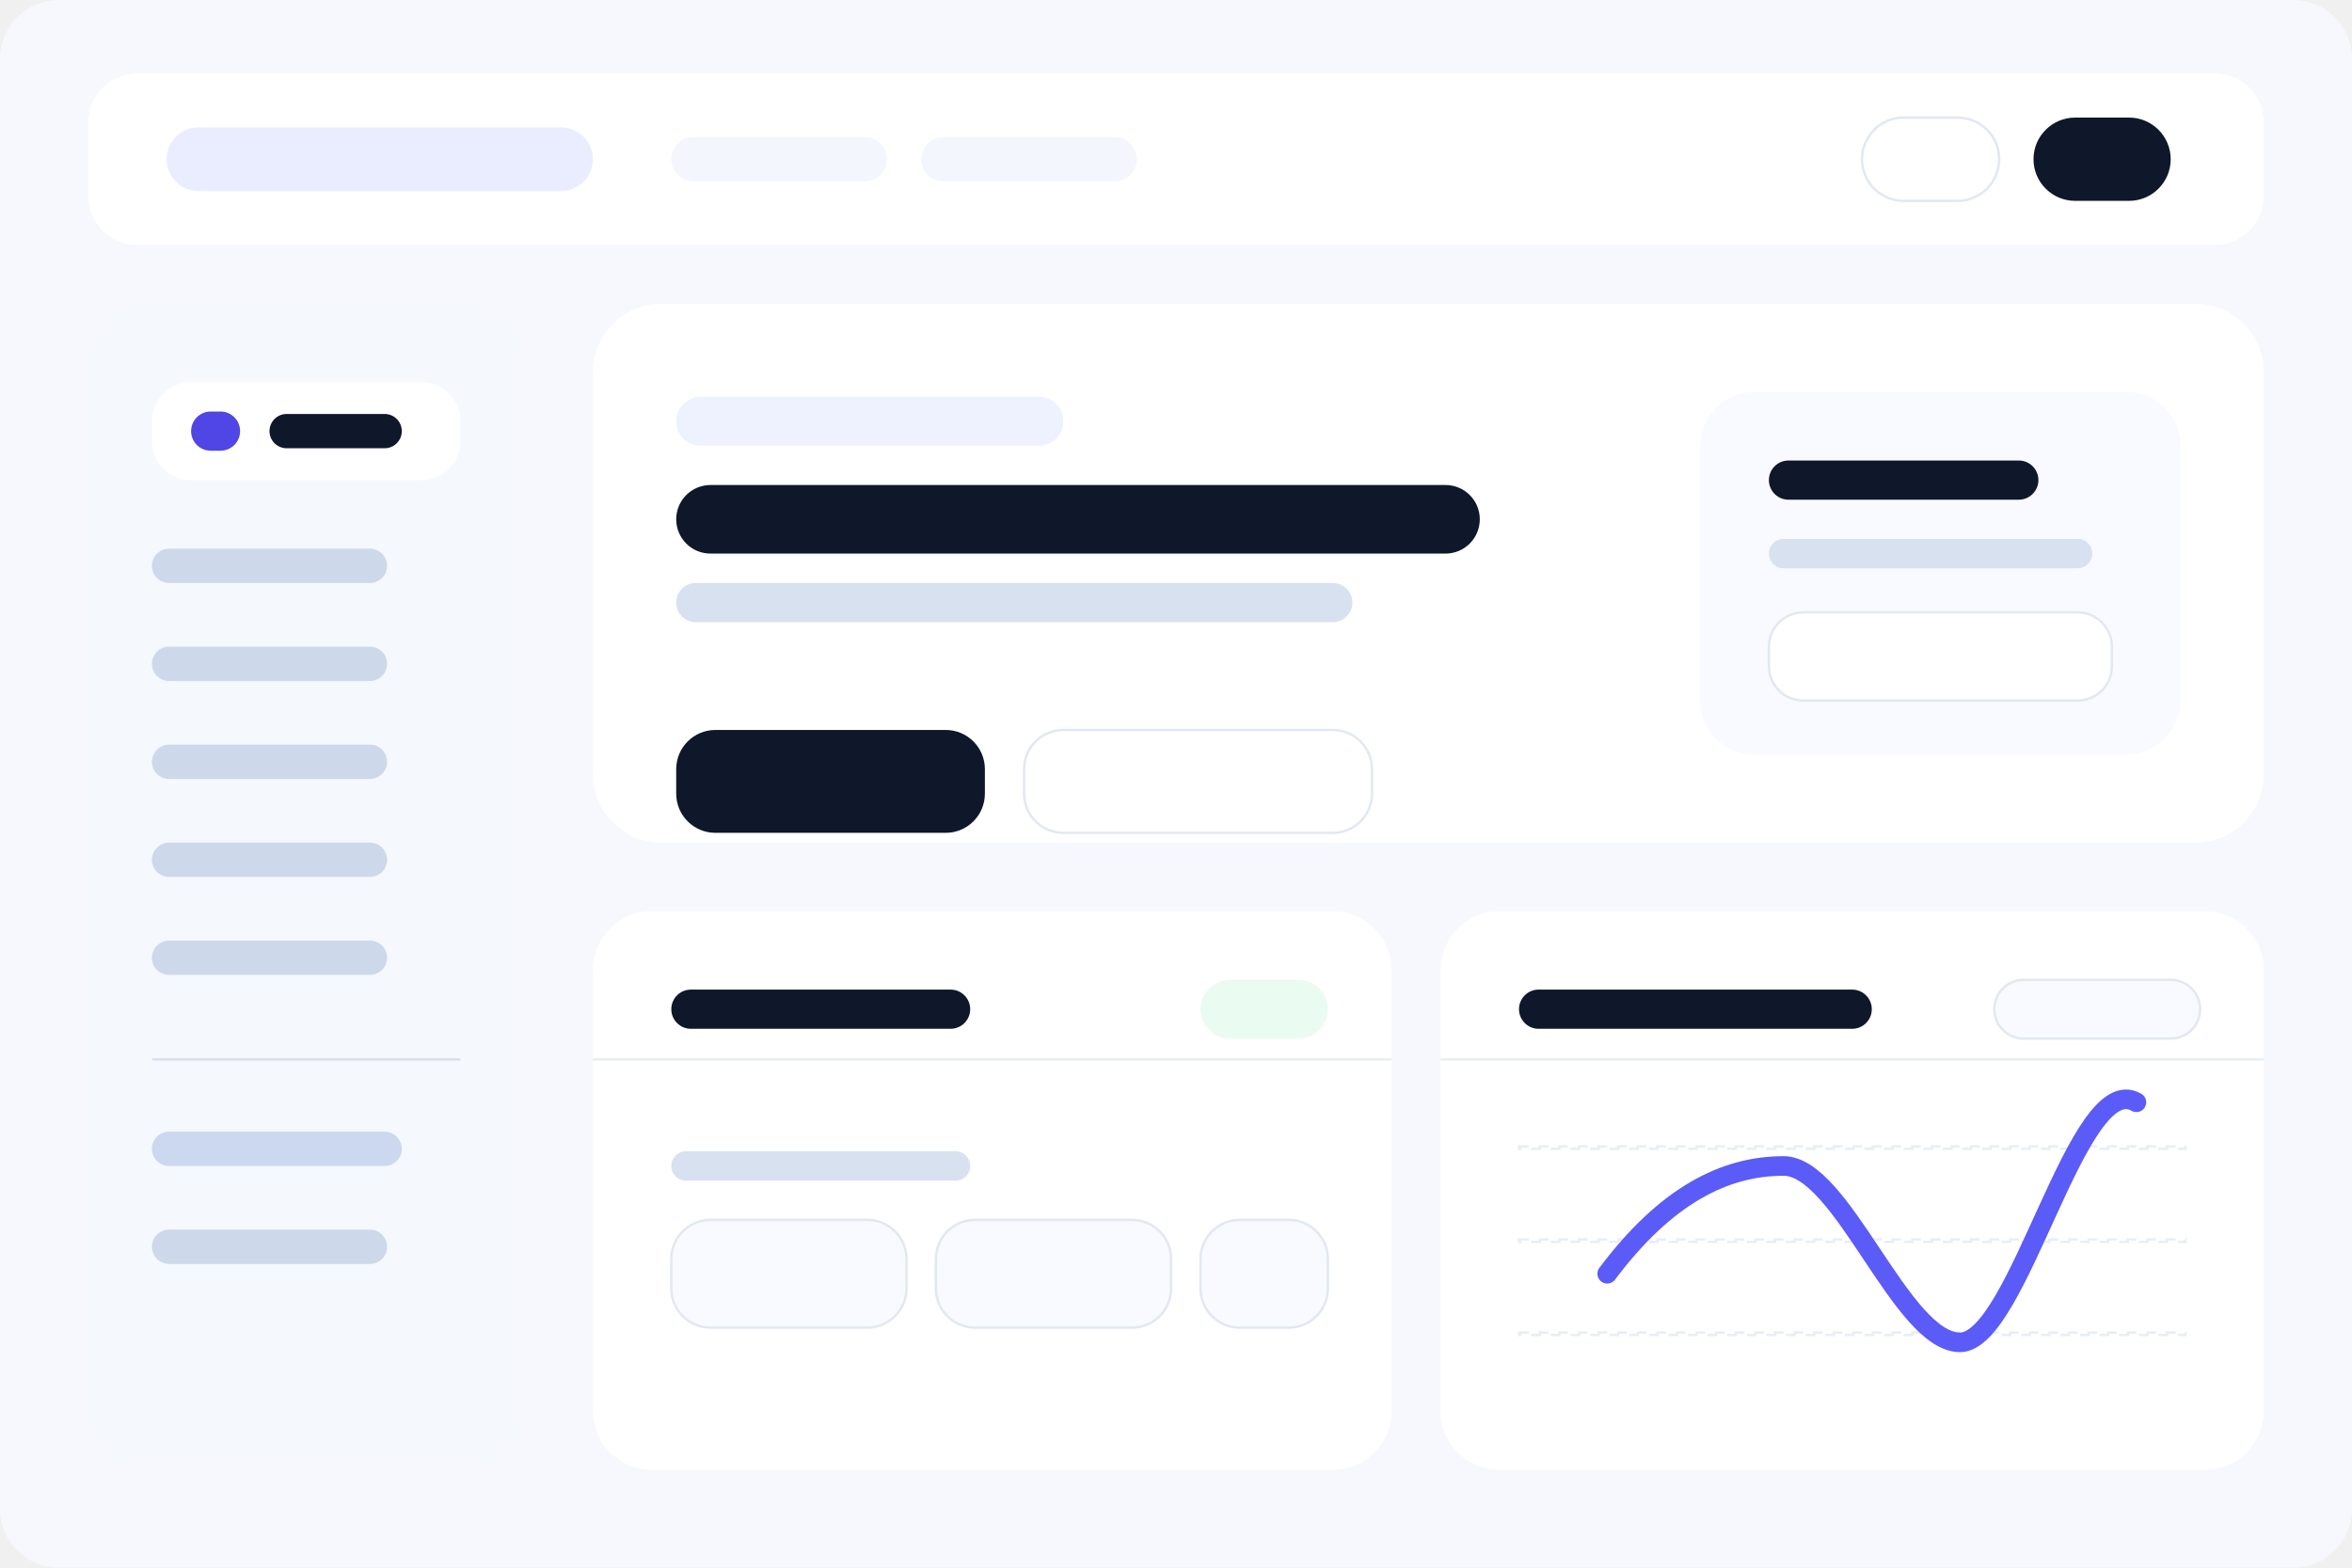
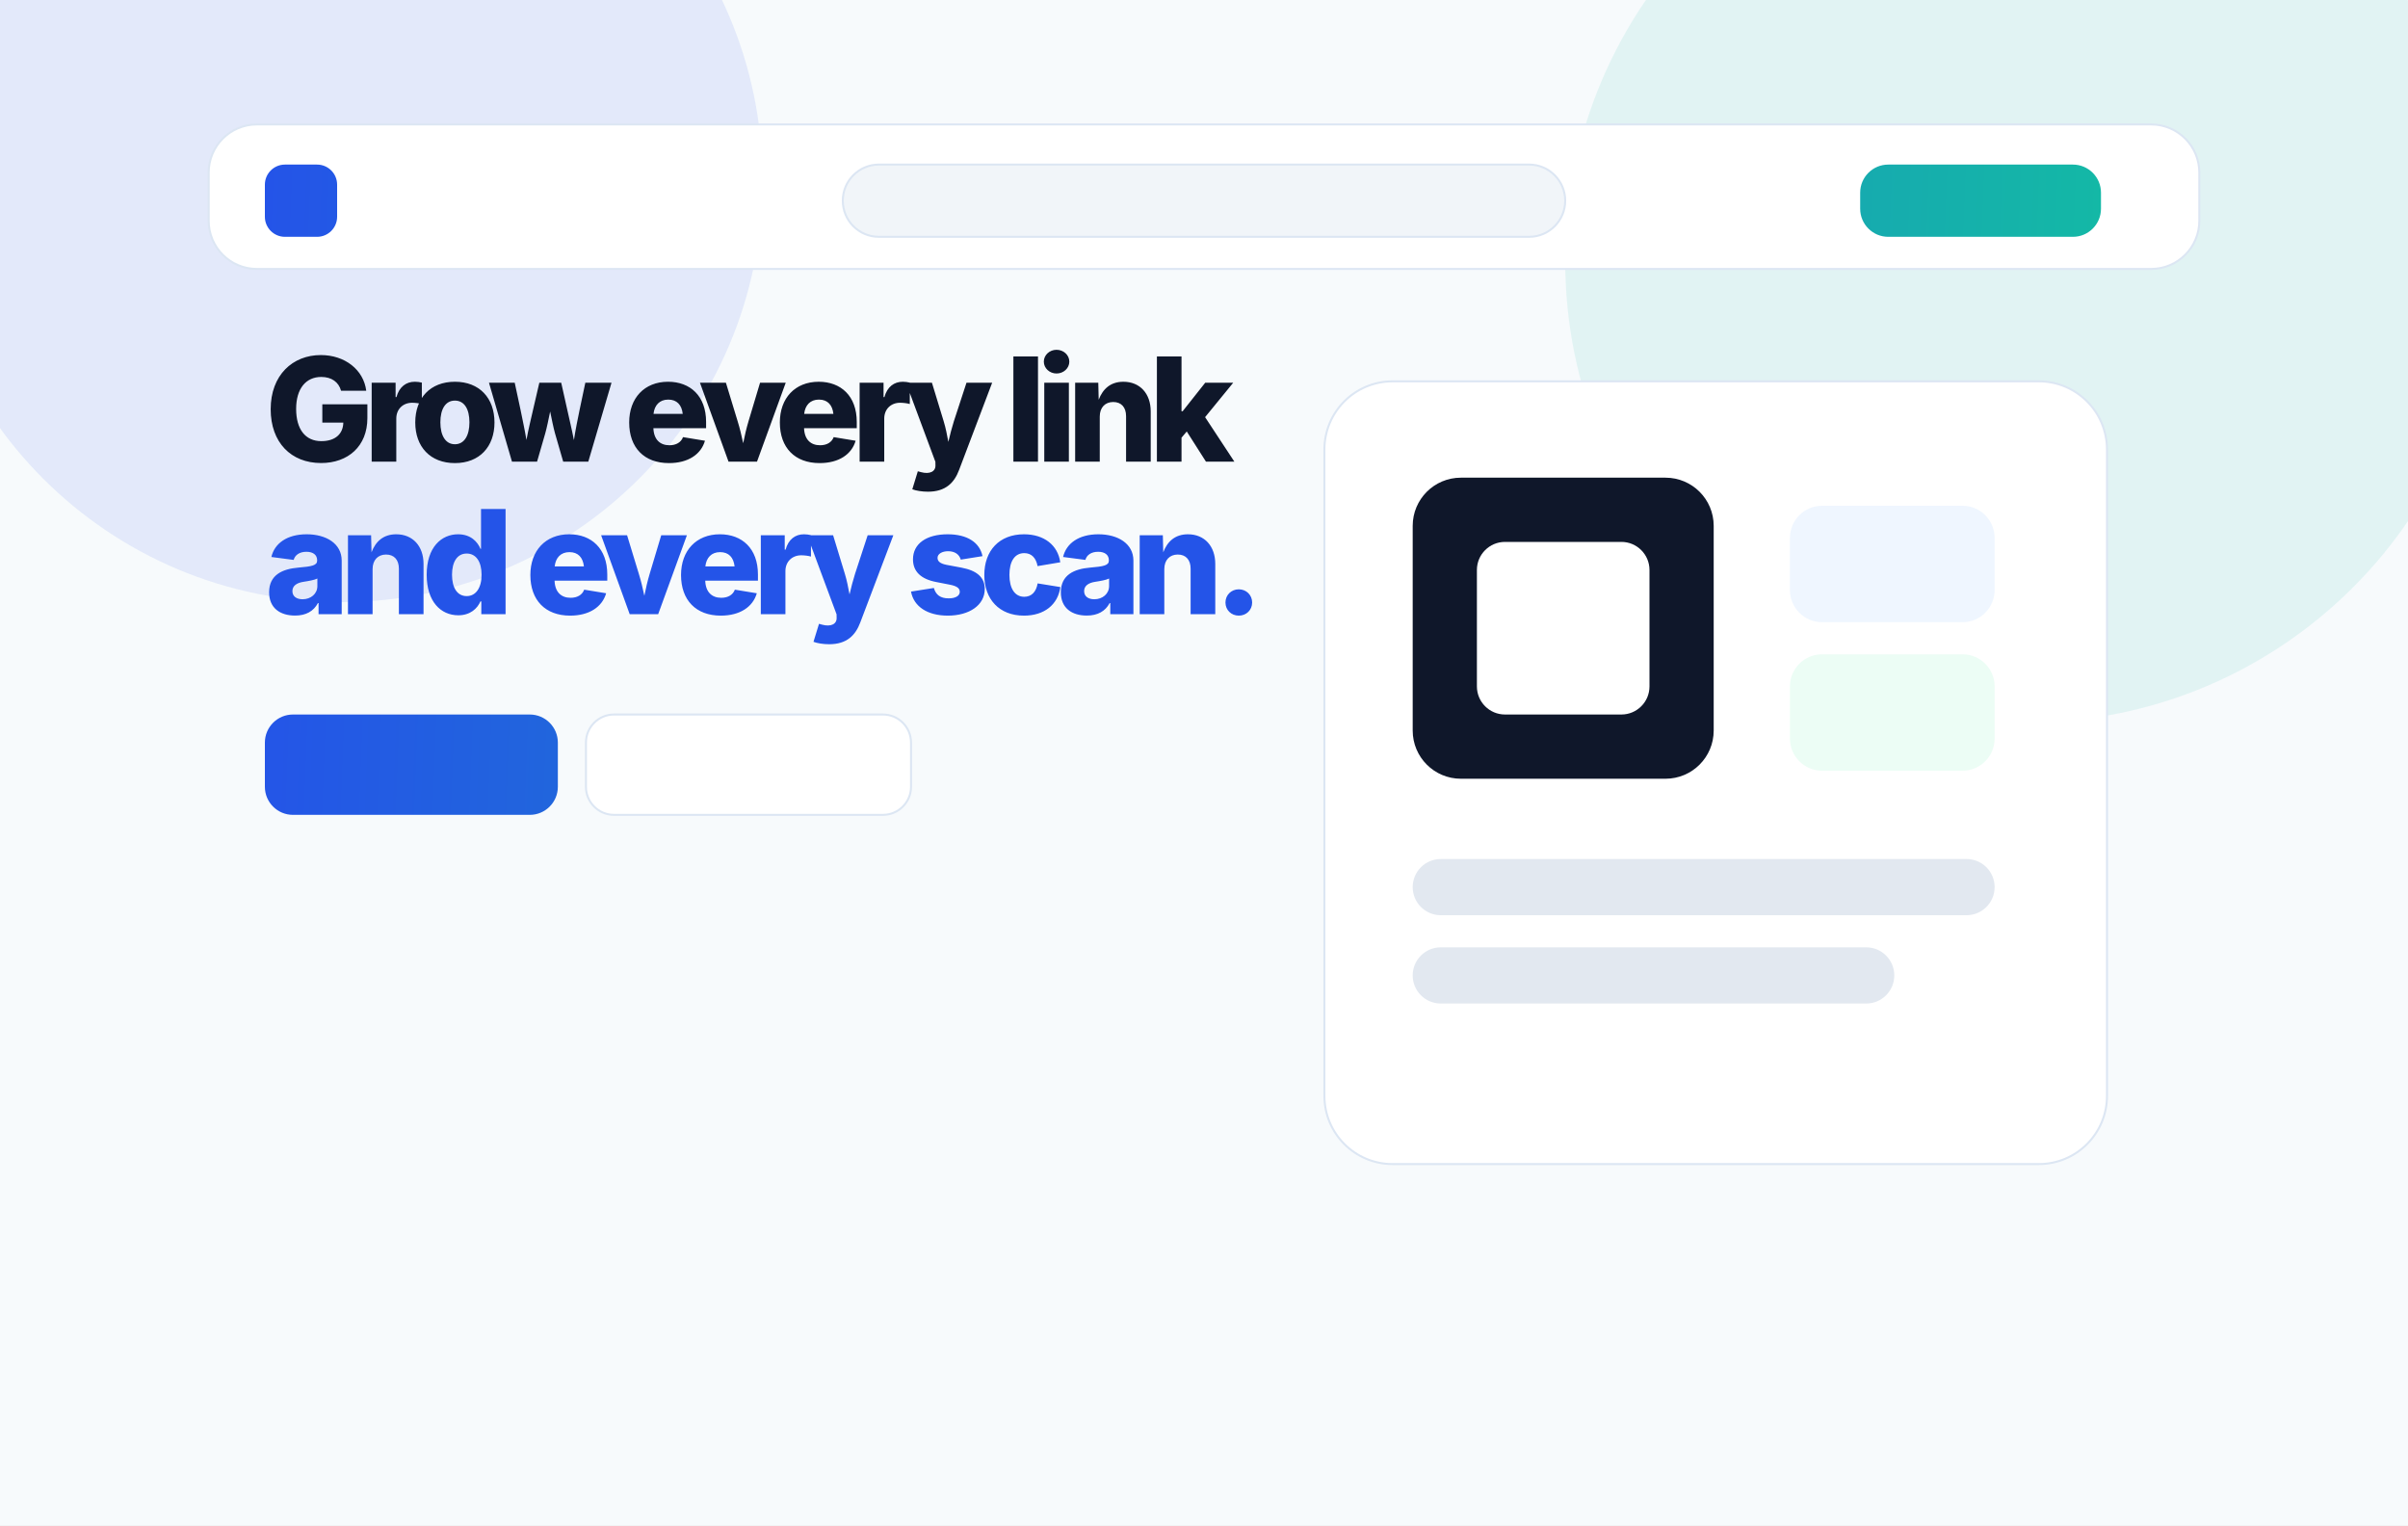
- <svg xmlns="http://www.w3.org/2000/svg" width="960" height="640" viewBox="0 0 960 640" fill="none">
-   <rect width="960" height="640" rx="24" fill="#F6F8FD" />
-   <rect x="36" y="30" width="888" height="70" rx="20" fill="#FFFFFF" />
-   <rect x="68" y="52" width="174" height="26" rx="13" fill="#E9EDFF" />
-   <rect x="274" y="56" width="88" height="18" rx="9" fill="#F3F6FC" />
-   <rect x="376" y="56" width="88" height="18" rx="9" fill="#F3F6FC" />
-   <rect x="760" y="48" width="56" height="34" rx="17" fill="#FFFFFF" stroke="#E2E8F3" />
-   <rect x="830" y="48" width="56" height="34" rx="17" fill="#0F172A" />
-   <rect x="36" y="124" width="178" height="476" rx="24" fill="#F5F8FD" />
-   <rect x="62" y="156" width="126" height="40" rx="16" fill="#FFFFFF" />
-   <rect x="78" y="168" width="20" height="16" rx="8" fill="#4F46E5" />
-   <rect x="110" y="169" width="54" height="14" rx="7" fill="#0F172A" />
-   <rect x="62" y="224" width="96" height="14" rx="7" fill="#CDD9EA" />
-   <rect x="62" y="264" width="96" height="14" rx="7" fill="#CDD9EA" />
-   <rect x="62" y="304" width="96" height="14" rx="7" fill="#CDD9EA" />
-   <rect x="62" y="344" width="96" height="14" rx="7" fill="#CDD9EA" />
-   <rect x="62" y="384" width="96" height="14" rx="7" fill="#CDD9EA" />
-   <rect x="62" y="432" width="126" height="1" rx="0.5" fill="#D8E1EF" />
-   <rect x="62" y="462" width="102" height="14" rx="7" fill="#CBD8F0" />
-   <rect x="62" y="502" width="96" height="14" rx="7" fill="#CDD9EA" />
-   <rect x="242" y="124" width="682" height="220" rx="28" fill="#FFFFFF" />
-   <rect x="276" y="162" width="158" height="20" rx="10" fill="#EEF2FF" />
-   <rect x="276" y="198" width="328" height="28" rx="14" fill="#0F172A" />
-   <rect x="276" y="238" width="276" height="16" rx="8" fill="#D7E1F0" />
-   <rect x="276" y="298" width="126" height="42" rx="16" fill="#0F172A" />
-   <rect x="418" y="298" width="142" height="42" rx="16" fill="#FFFFFF" stroke="#E2E8F3" />
-   <rect x="694" y="160" width="196" height="148" rx="22" fill="#F8FAFF" />
-   <rect x="722" y="188" width="110" height="16" rx="8" fill="#0F172A" />
-   <rect x="722" y="220" width="132" height="12" rx="6" fill="#D7E1F0" />
-   <rect x="722" y="250" width="140" height="36" rx="14" fill="#FFFFFF" stroke="#E2E8F3" />
-   <rect x="242" y="372" width="326" height="228" rx="24" fill="#FFFFFF" />
-   <rect x="242" y="432" width="326" height="1" fill="#E6EDF7" />
-   <rect x="274" y="404" width="122" height="16" rx="8" fill="#0F172A" />
-   <rect x="490" y="400" width="52" height="24" rx="12" fill="#EAFBF2" />
-   <rect x="274" y="470" width="122" height="12" rx="6" fill="#D7E1F0" />
-   <rect x="274" y="498" width="96" height="44" rx="16" fill="#F8FAFF" stroke="#E2E8F3" />
-   <rect x="382" y="498" width="96" height="44" rx="16" fill="#F8FAFF" stroke="#E2E8F3" />
-   <rect x="490" y="498" width="52" height="44" rx="16" fill="#F8FAFF" stroke="#E2E8F3" />
-   <rect x="588" y="372" width="336" height="228" rx="24" fill="#FFFFFF" />
-   <rect x="588" y="432" width="336" height="1" fill="#E6EDF7" />
-   <rect x="620" y="404" width="144" height="16" rx="8" fill="#0F172A" />
-   <rect x="814" y="400" width="84" height="24" rx="12" fill="#F8FAFF" stroke="#E2E8F3" />
-   <rect x="620" y="468" width="272" height="1" stroke="#E8EEF8" stroke-dasharray="4 4" />
-   <rect x="620" y="506" width="272" height="1" stroke="#E8EEF8" stroke-dasharray="4 4" />
-   <rect x="620" y="544" width="272" height="1" stroke="#E8EEF8" stroke-dasharray="4 4" />
-   <path d="M656 520C680 488 704 476 728 476C752 476 776 548 800 548C824 548 848 436 872 450" stroke="#5B5BF7" stroke-width="8" stroke-linecap="round" />
+ <svg xmlns="http://www.w3.org/2000/svg" width="1200" height="760" viewBox="0 0 1200 760" fill="none">
+   <rect width="1200" height="760" fill="#F7FAFC" />
+   <circle cx="170" cy="90" r="210" fill="#2454E8" opacity="0.10" />
+   <circle cx="1010" cy="130" r="230" fill="#14B8A6" opacity="0.10" />
+   <rect x="104" y="62" width="992" height="72" rx="24" fill="white" stroke="#DCE6F3" />
+   <rect x="132" y="82" width="36" height="36" rx="10" fill="url(#g0)" />
+   <rect x="420" y="82" width="360" height="36" rx="18" fill="#F1F5F9" stroke="#DCE6F3" />
+   <rect x="927" y="82" width="120" height="36" rx="14" fill="url(#g0)" />
+   <text x="132" y="230" fill="#0F172A" font-family="Inter, Arial" font-size="72" font-weight="800" letter-spacing="-5">Grow every link</text>
+   <text x="132" y="306" fill="#2454E8" font-family="Inter, Arial" font-size="72" font-weight="800" letter-spacing="-5">and every scan.</text>
+   <rect x="132" y="356" width="146" height="50" rx="14" fill="url(#g0)" />
+   <rect x="292" y="356" width="162" height="50" rx="14" fill="white" stroke="#DCE6F3" />
+   <rect x="660" y="190" width="390" height="390" rx="34" fill="white" stroke="#DCE6F3" />
+   <rect x="704" y="238" width="150" height="150" rx="24" fill="#0F172A" />
+   <rect x="736" y="270" width="86" height="86" rx="14" fill="white" />
+   <rect x="892" y="252" width="102" height="58" rx="16" fill="#EFF6FF" />
+   <rect x="892" y="326" width="102" height="58" rx="16" fill="#ECFDF5" />
+   <rect x="704" y="428" width="290" height="28" rx="14" fill="#E2E8F0" />
+   <rect x="704" y="472" width="240" height="28" rx="14" fill="#E2E8F0" />
+   <defs>
+     <linearGradient id="g0" x1="132" y1="82" x2="1047" y2="118" gradientUnits="userSpaceOnUse">
+       <stop stop-color="#2454E8" />
+       <stop offset="1" stop-color="#14B8A6" />
+     </linearGradient>
+   </defs>
</svg>
